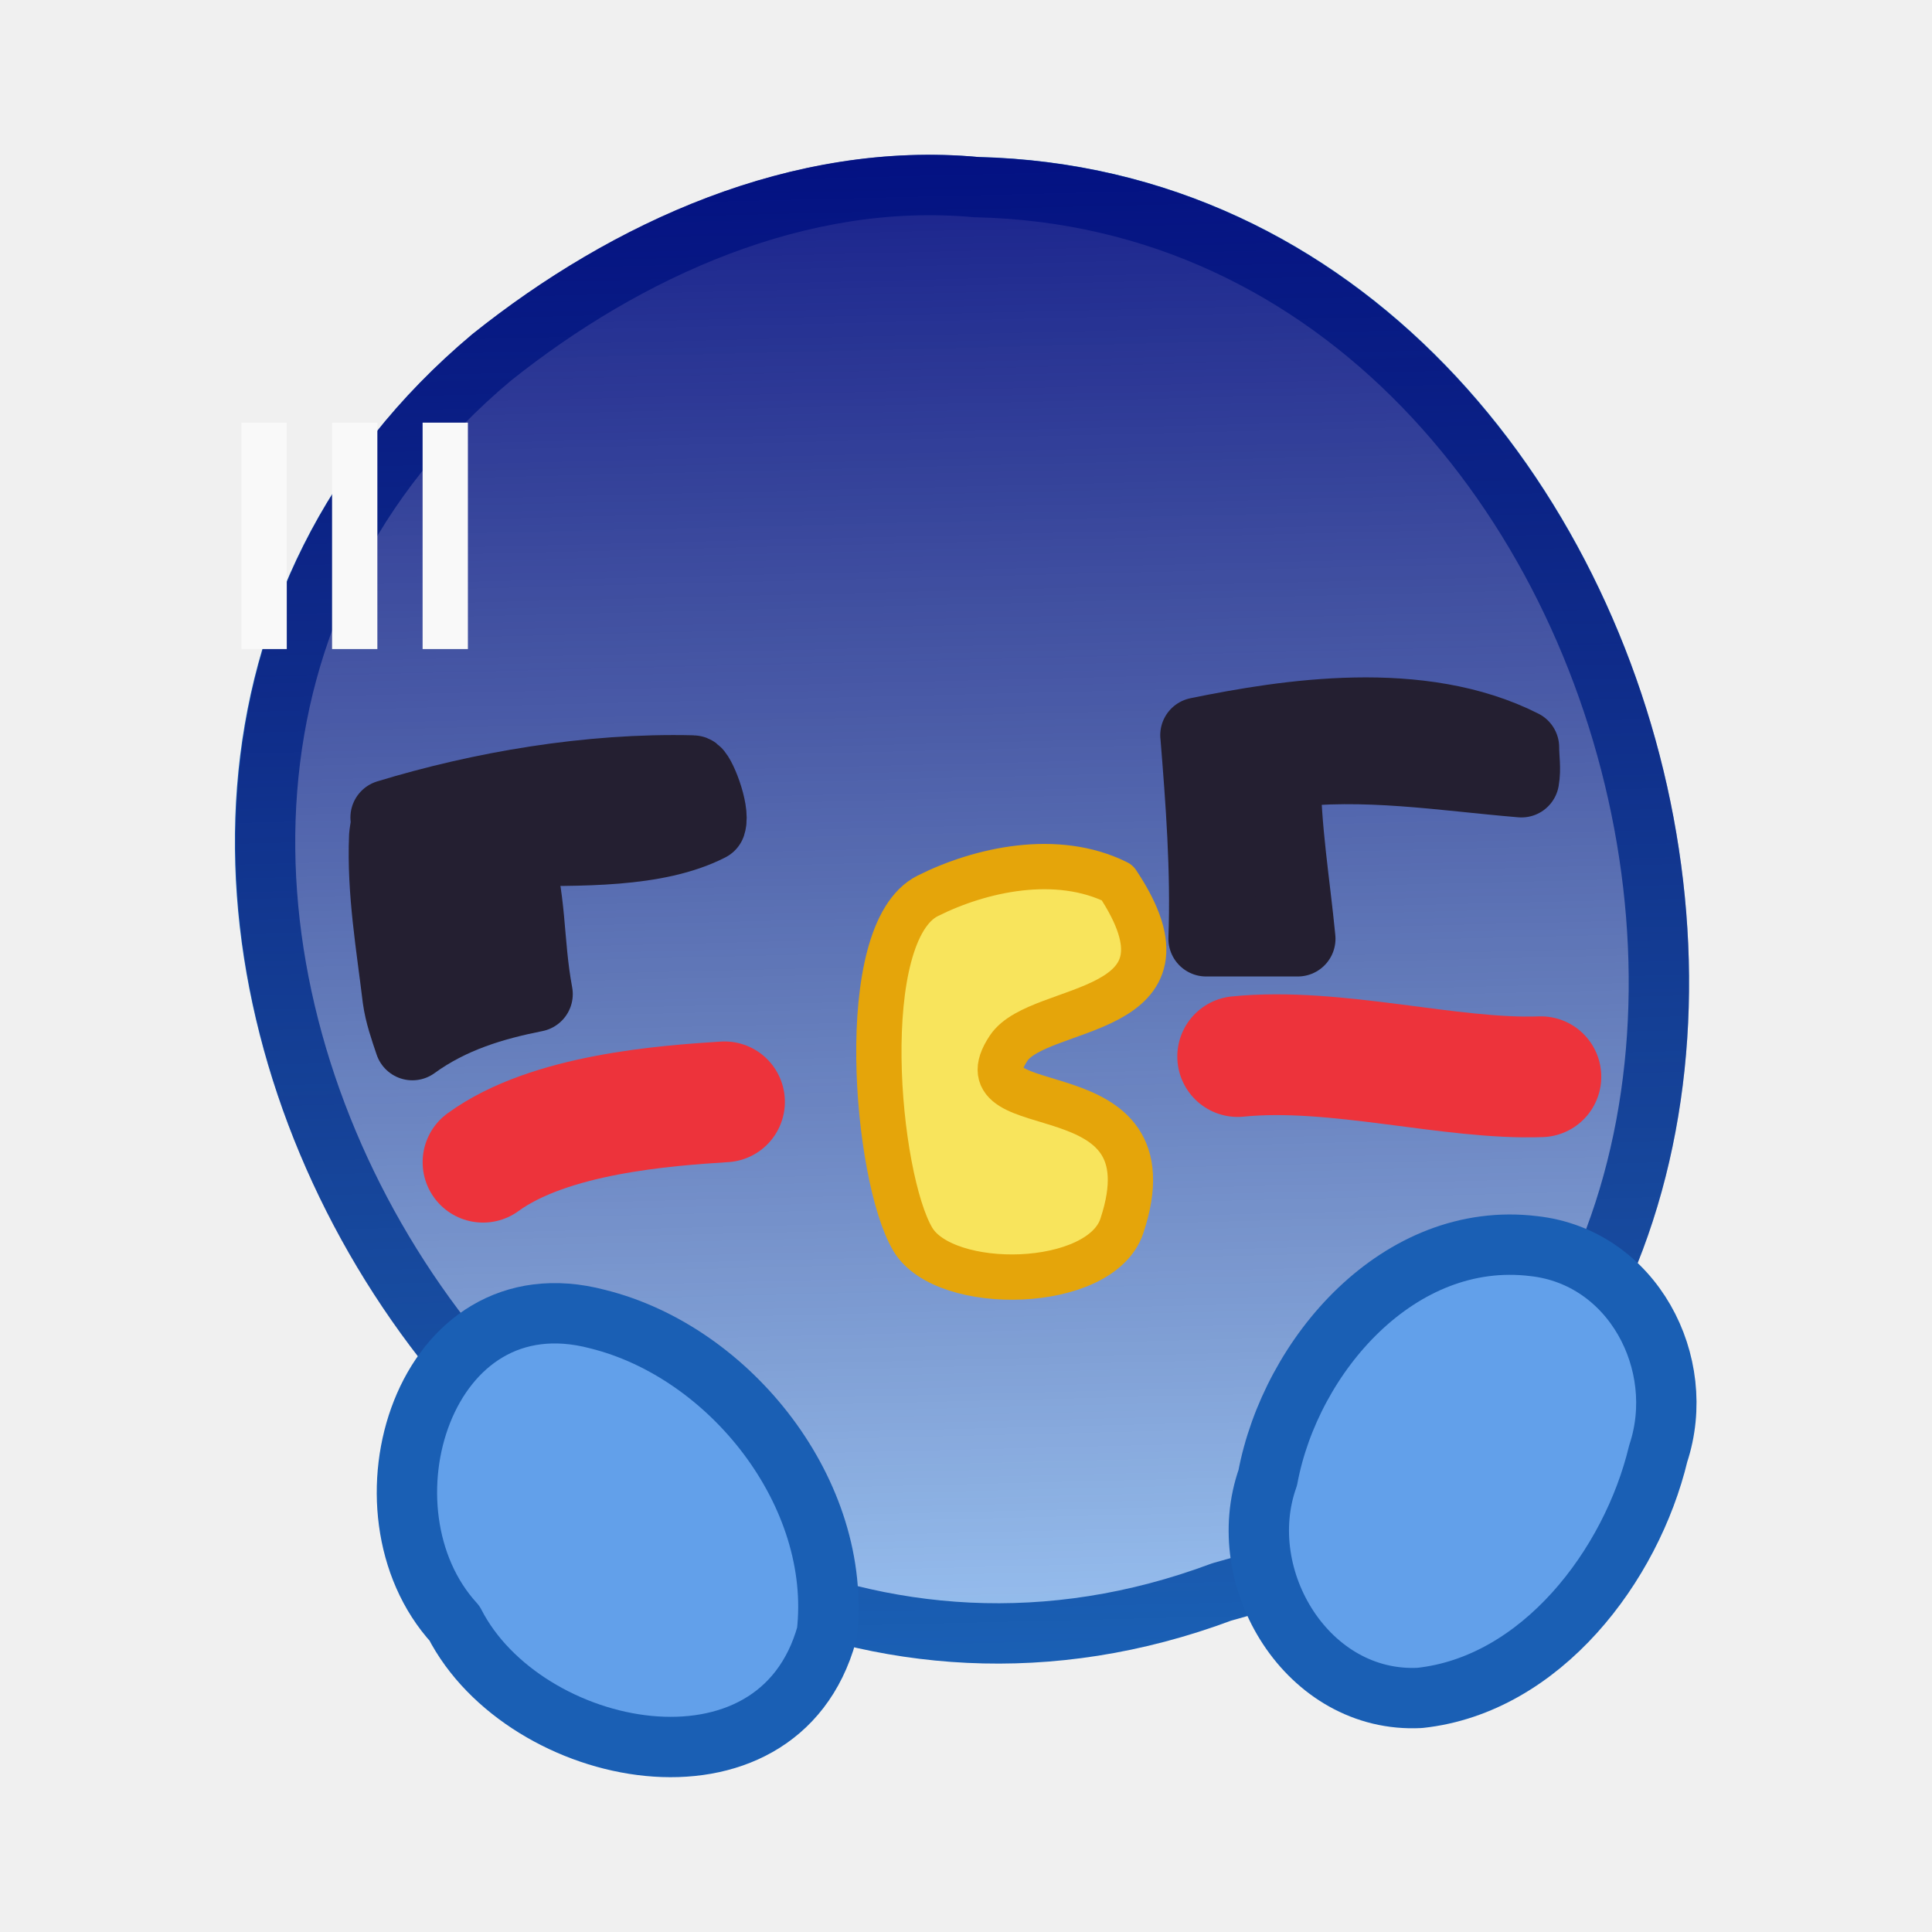
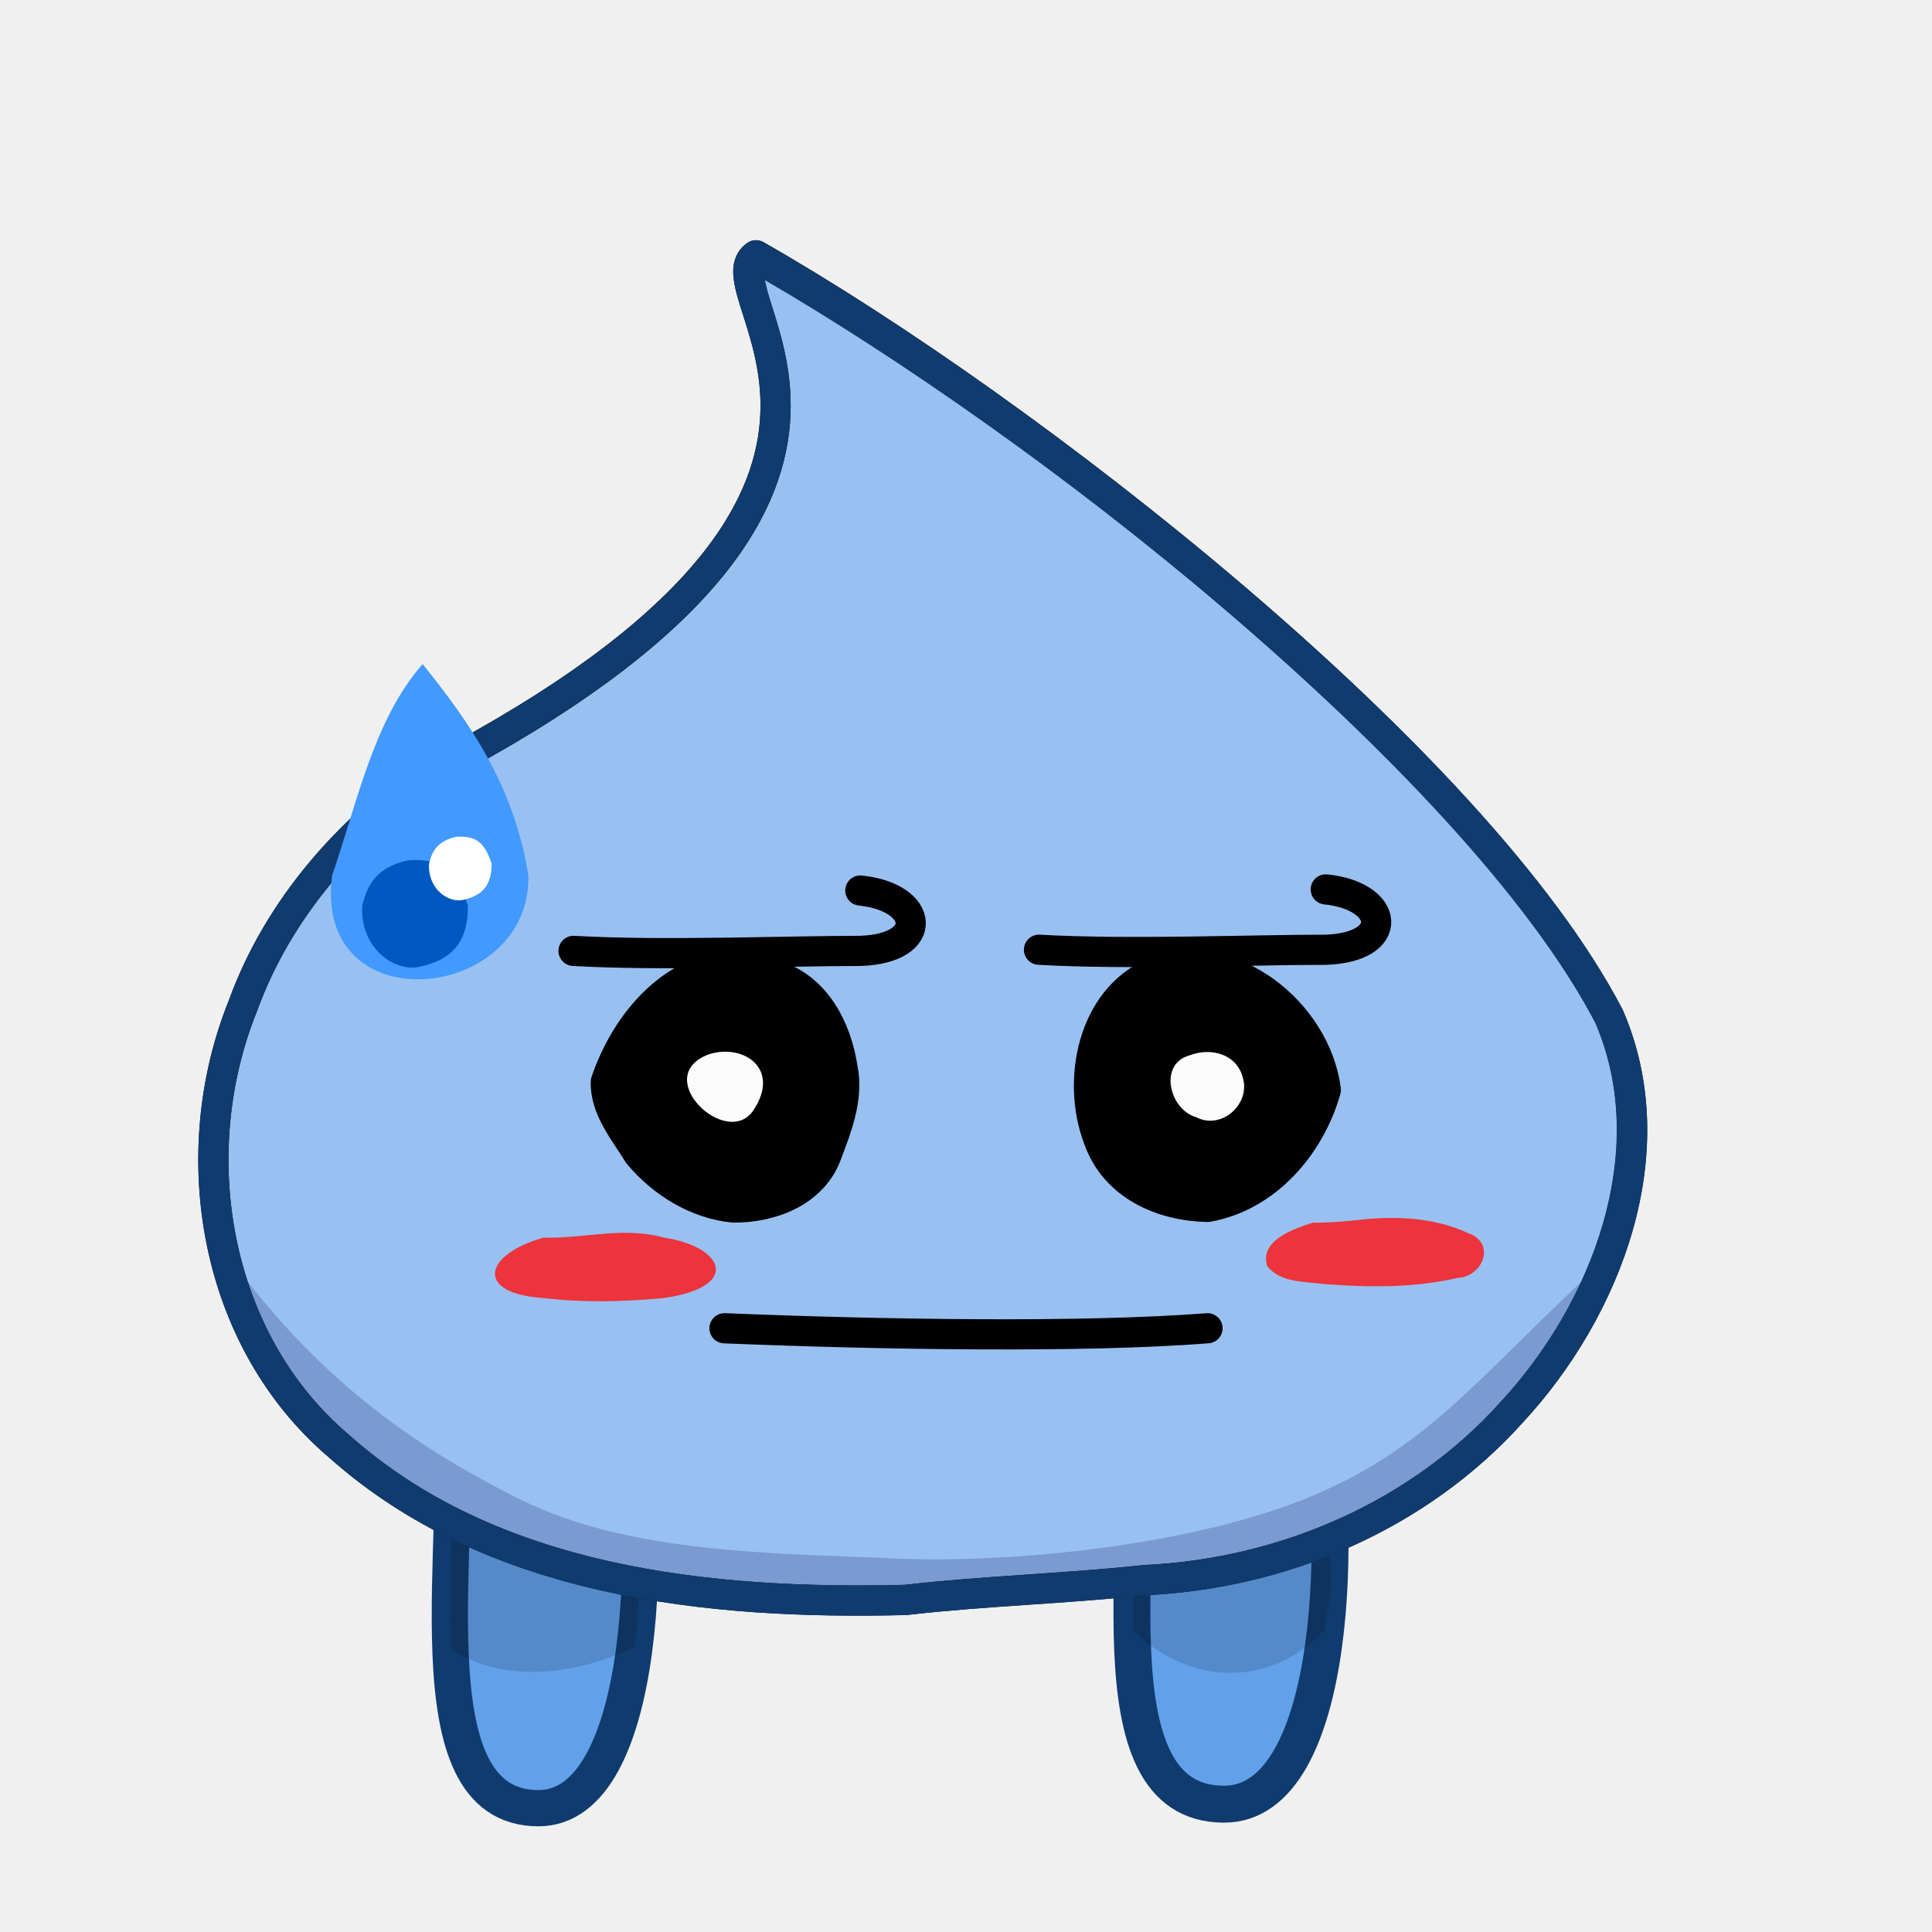
- <svg xmlns="http://www.w3.org/2000/svg" xmlns:xlink="http://www.w3.org/1999/xlink" width="128" height="128" viewBox="0 0 33.867 33.867" version="1.1" id="svg8">
-   <defs id="defs2">
-     <linearGradient xlink:href="#linearGradient873" id="linearGradient858" x1="17.157" y1="265.886" x2="17.798" y2="292.108" gradientUnits="userSpaceOnUse" />
-     <linearGradient id="linearGradient873">
-       <stop style="stop-color:#00047a;stop-opacity:0.847" offset="0" id="stop869" />
-       <stop style="stop-color:#100045;stop-opacity:0" offset="1" id="stop871" />
-     </linearGradient>
-   </defs>
+ <svg xmlns="http://www.w3.org/2000/svg" width="128" height="128" viewBox="0 0 33.867 33.867" version="1.1" id="svg8">
+   <defs id="defs2" />
  <g id="layer1" transform="translate(0,-263.1333)">
-     <path style="opacity:1;fill:#98c1f1;fill-opacity:1;fill-rule:nonzero;stroke:#1a5fb4;stroke-width:1.058;stroke-linecap:round;stroke-linejoin:round;stroke-miterlimit:4;stroke-dasharray:none;stroke-opacity:1;paint-order:normal" d="m 17.113,266.413 c 12.771,0.284 17.003,21.234 4.304,24.626 -12.108,4.528 -22.833,-13.224 -12.799,-21.64 2.367,-1.891 5.405,-3.271 8.495,-2.985 z" id="rect836" />
-     <path style="color:#000000;font-style:normal;font-variant:normal;font-weight:normal;font-stretch:normal;font-size:medium;line-height:normal;font-family:sans-serif;font-variant-ligatures:normal;font-variant-position:normal;font-variant-caps:normal;font-variant-numeric:normal;font-variant-alternates:normal;font-feature-settings:normal;text-indent:0;text-align:start;text-decoration:none;text-decoration-line:none;text-decoration-style:solid;text-decoration-color:#000000;letter-spacing:normal;word-spacing:normal;text-transform:none;writing-mode:lr-tb;direction:ltr;text-orientation:mixed;dominant-baseline:auto;baseline-shift:baseline;text-anchor:start;white-space:normal;shape-padding:0;clip-rule:nonzero;display:inline;overflow:visible;visibility:visible;opacity:1;isolation:auto;mix-blend-mode:normal;color-interpolation:sRGB;color-interpolation-filters:linearRGB;solid-color:#000000;solid-opacity:1;vector-effect:none;fill:url(#linearGradient858);fill-opacity:1;fill-rule:nonzero;stroke:none;stroke-width:1.058;stroke-linecap:round;stroke-linejoin:round;stroke-miterlimit:4;stroke-dasharray:none;stroke-dashoffset:0;stroke-opacity:1;paint-order:normal;color-rendering:auto;image-rendering:auto;shape-rendering:auto;text-rendering:auto;enable-background:accumulate" d="m 17.157,265.886 c -3.276,-0.301 -6.429,1.148 -8.869,3.098 -0.003,0.003 -0.007,0.005 -0.01,0.008 -5.228,4.386 -5.061,11.258 -2.02,16.352 3.039,5.09 9.021,8.545 15.33,6.193 3.292,-0.89 5.541,-2.948 6.785,-5.506 1.249,-2.568 1.514,-5.624 0.963,-8.568 -1.101,-5.877 -5.524,-11.407 -12.176,-11.576 z" id="rect836-3" />
-     <path style="fill:#f8e45c;fill-opacity:1;stroke:#e5a50a;stroke-width:0.794;stroke-linecap:round;stroke-linejoin:round;stroke-miterlimit:4;stroke-dasharray:none;stroke-opacity:1" d="m 19.584,278.605 c -1.058,-0.529 -2.399,-0.23 -3.321,0.232 -1.288,0.644 -0.909,4.943 -0.26,6.024 0.563,0.939 3.287,0.887 3.662,-0.236 0.949,-2.847 -2.919,-1.717 -1.984,-3.118 0.535,-0.803 3.492,-0.52 1.904,-2.901 z" id="path1003" />
-     <path style="fill:#62a0ea;fill-opacity:1;stroke:#1a5fb4;stroke-width:1.058;stroke-linecap:round;stroke-linejoin:round;stroke-miterlimit:4;stroke-dasharray:none;stroke-opacity:1" d="m 24.887,292.897 c -1.96,0.1 -3.291,-2.091 -2.664,-3.859 0.403,-2.152 2.306,-4.349 4.662,-4.061 1.732,0.19 2.709,2.05 2.183,3.636 -0.471,1.965 -2.052,4.055 -4.18,4.284 z" id="path1005" />
-     <path style="fill:#62a0ea;fill-opacity:1;stroke:#1a5fb4;stroke-width:1.058;stroke-linecap:round;stroke-linejoin:round;stroke-miterlimit:4;stroke-dasharray:none;stroke-opacity:1" d="m 14.494,291.767 c -0.861,3.106 -5.306,2.21 -6.527,-0.178 -1.806,-1.975 -0.546,-6.14 2.51,-5.332 2.333,0.578 4.299,3.07 4.017,5.511 z" id="path1005-9" />
-     <path style="fill:none;stroke:#ed333b;stroke-width:2.117;stroke-linecap:round;stroke-linejoin:round;stroke-opacity:1;stroke-miterlimit:4;stroke-dasharray:none" d="M 8.467,283.506 C 9.632,282.656 11.676,282.514 12.7,282.448" id="path1037" />
-     <path style="fill:none;stroke:#ed333b;stroke-width:2.117;stroke-linecap:round;stroke-linejoin:round;stroke-miterlimit:4;stroke-dasharray:none;stroke-opacity:1" d="m 21.696,281.654 c 1.72,-0.173 3.726,0.412 5.315,0.354" id="path1041" />
-     <path style="fill:#241f31;stroke:#241f31;stroke-width:1.323;stroke-linecap:round;stroke-linejoin:round;stroke-opacity:1;fill-opacity:1;stroke-miterlimit:4;stroke-dasharray:none" d="m 6.78,277.794 c -0.041,0.967 0.128,1.93 0.236,2.835 0.038,0.274 0.126,0.52 0.213,0.78 0.668,-0.485 1.411,-0.703 2.15,-0.85 -0.176,-0.944 -0.095,-1.699 -0.393,-2.557 1.174,0.002 2.518,0.038 3.428,-0.428 0.076,-0.229 -0.189,-0.89 -0.271,-0.89 -1.823,-0.045 -3.718,0.286 -5.339,0.78 0.022,0.112 -0.016,0.221 -0.024,0.331 z" id="path906" />
-     <path style="fill:#241f31;stroke:#241f31;stroke-width:1.323;stroke-linecap:round;stroke-linejoin:round;stroke-opacity:1;fill-opacity:1;stroke-miterlimit:4;stroke-dasharray:none" d="m 21.001,276.022 c 0.093,1.157 0.186,2.362 0.142,3.567 h 1.606 c -0.096,-0.989 -0.26,-1.946 -0.26,-2.953 1.448,-0.181 2.788,0.049 4.181,0.165 0.035,-0.2 0,-0.366 0,-0.567 -1.771,-0.897 -4.098,-0.534 -5.67,-0.213 z" id="path908" />
-     <path style="fill:none;fill-opacity:1;stroke:#f9f9f9;stroke-width:0.794;stroke-linecap:square;stroke-linejoin:miter;stroke-miterlimit:4;stroke-dasharray:none;stroke-opacity:1" d="m 4.63,270.939 v 3.175" id="path919" />
-     <path style="fill:none;fill-opacity:1;stroke:#f9f9f9;stroke-width:0.794;stroke-linecap:square;stroke-linejoin:miter;stroke-miterlimit:4;stroke-dasharray:none;stroke-opacity:1" d="m 6.218,270.939 v 3.175" id="path921" />
-     <path style="fill:none;fill-opacity:1;stroke:#f9f9f9;stroke-width:0.794;stroke-linecap:square;stroke-linejoin:miter;stroke-miterlimit:4;stroke-dasharray:none;stroke-opacity:1" d="m 7.805,270.939 v 3.175" id="path923" />
+     <path style="opacity:1;fill:#98c1f1;fill-opacity:1;fill-rule:nonzero;stroke:#1a5fb4;stroke-width:1.058;stroke-linecap:round;stroke-linejoin:round;stroke-miterlimit:4;stroke-dasharray:none;stroke-opacity:1;paint-order:normal" d="m -15.694,266.967 c 12.771,0.284 17.003,21.234 4.304,24.626 -12.108,4.528 -22.833,-13.224 -12.799,-21.64 2.367,-1.891 5.405,-3.271 8.495,-2.985 z" id="rect836" />
+     <path style="fill:#241f31;fill-opacity:1;stroke:none;stroke-width:1.058;stroke-linecap:round;stroke-linejoin:round;stroke-miterlimit:4;stroke-dasharray:none;stroke-opacity:1" d="m -23.999,274.804 c -1.996,1.004 -2.56,4.097 -0.886,5.642 1.02,0.891 2.517,0.963 3.776,0.648 0.645,-0.242 1.076,-0.832 1.48,-1.361 0.62,-0.857 0.731,-2.074 0.115,-2.966 -0.816,-1.26 -2.316,-2.05 -3.809,-2.083 -0.23,0.005 -0.46,0.041 -0.677,0.12 z" id="path970" />
+     <path style="fill:#241f31;fill-opacity:1;stroke:none;stroke-width:1.058;stroke-linecap:round;stroke-linejoin:round;stroke-miterlimit:4;stroke-dasharray:none;stroke-opacity:1" d="m -11.034,273.217 c -1.996,1.004 -2.56,4.097 -0.886,5.642 1.02,0.891 2.517,0.963 3.776,0.648 0.645,-0.242 1.076,-0.832 1.48,-1.361 0.467,-0.708 0.607,-1.783 0.115,-2.966 -0.766,-1.292 -1.847,-2.348 -3.809,-2.083 -0.23,0.005 -0.46,0.041 -0.677,0.12 z" id="path970-2" />
+     <path style="fill:#f8e45c;fill-opacity:1;stroke:#e5a50a;stroke-width:0.794;stroke-linecap:round;stroke-linejoin:round;stroke-miterlimit:4;stroke-dasharray:none;stroke-opacity:1" d="m -13.222,279.158 c -1.058,-0.529 -2.399,-0.23 -3.321,0.232 -1.288,0.644 -0.909,4.943 -0.26,6.024 0.563,0.939 3.287,0.887 3.662,-0.236 0.949,-2.847 -2.919,-1.717 -1.984,-3.118 0.535,-0.803 3.492,-0.52 1.904,-2.901 z" id="path1003" />
+     <path style="fill:#62a0ea;fill-opacity:1;stroke:#1a5fb4;stroke-width:1.058;stroke-linecap:round;stroke-linejoin:round;stroke-miterlimit:4;stroke-dasharray:none;stroke-opacity:1" d="m -7.919,293.45 c -1.96,0.1 -3.291,-2.091 -2.664,-3.859 0.403,-2.152 2.306,-4.349 4.662,-4.061 1.732,0.19 2.709,2.05 2.183,3.636 -0.471,1.965 -2.052,4.055 -4.18,4.284 z" id="path1005" />
+     <path style="fill:#62a0ea;fill-opacity:1;stroke:#1a5fb4;stroke-width:1.058;stroke-linecap:round;stroke-linejoin:round;stroke-miterlimit:4;stroke-dasharray:none;stroke-opacity:1" d="m -18.312,292.32 c -0.861,3.106 -5.306,2.21 -6.527,-0.178 -1.806,-1.975 -0.546,-6.14 2.51,-5.332 2.333,0.578 4.299,3.07 4.017,5.511 z" id="path1005-9" />
+     <path style="fill:none;stroke:#ed333b;stroke-width:2.117;stroke-linecap:round;stroke-linejoin:round;stroke-miterlimit:4;stroke-dasharray:none;stroke-opacity:1" d="m -24.34,284.06 c 1.165,-0.85 3.209,-0.993 4.233,-1.058" id="path1037" />
+     <path style="fill:none;stroke:#ed333b;stroke-width:2.117;stroke-linecap:round;stroke-linejoin:round;stroke-miterlimit:4;stroke-dasharray:none;stroke-opacity:1" d="m -11.111,282.208 c 1.72,-0.173 3.726,0.412 5.315,0.354" id="path1041" />
+     <path style="opacity:1;fill:#ffffff;fill-opacity:1;fill-rule:nonzero;stroke:#ffffff;stroke-width:0.529;stroke-linecap:round;stroke-linejoin:round;stroke-miterlimit:4;stroke-dasharray:none;stroke-opacity:1;paint-order:normal" d="m -21.374,277.177 c -5e-6,0.822 -0.799,1.814 -1.643,1.681 -0.771,-0.122 -1.443,-0.82 -1.488,-1.671 0,-0.926 0.601,-1.683 1.488,-1.683 0.887,0 1.643,0.747 1.643,1.674 z" id="path1099" />
+     <path style="opacity:1;fill:#ffffff;fill-opacity:1;fill-rule:nonzero;stroke:#ffffff;stroke-width:0.529;stroke-linecap:round;stroke-linejoin:round;stroke-miterlimit:4;stroke-dasharray:none;stroke-opacity:1;paint-order:normal" d="m -8.181,275.328 c -0.002,0.752 -0.712,1.611 -1.598,1.585 -1.009,-0.245 -1.484,-0.797 -1.531,-1.585 -0.061,-0.924 0.636,-1.705 1.523,-1.677 0.802,0.025 1.609,0.807 1.606,1.677 z" id="path1099-9" />
+     <path style="fill:#62a0ea;fill-opacity:1;stroke:#103b6f;stroke-width:0.635;stroke-linecap:round;stroke-linejoin:round;stroke-miterlimit:4;stroke-dasharray:none;stroke-opacity:1" d="m 7.894,287.528 c 0.269,2.547 -0.772,7.302 1.545,7.302 1.931,0 2.025,-4.953 1.545,-7.302" id="path827" />
+     <path style="fill:#62a0ea;fill-opacity:1;stroke:#103b6f;stroke-width:0.647;stroke-linecap:round;stroke-linejoin:round;stroke-miterlimit:4;stroke-dasharray:none;stroke-opacity:1" d="m 19.851,287.468 c 0.279,2.543 -0.803,7.292 1.606,7.292 2.007,0 2.105,-4.946 1.606,-7.292" id="path827-2-7" />
+     <path style="fill:#000000;fill-opacity:0.137;stroke:none;stroke-width:0.635;stroke-linecap:round;stroke-linejoin:round;stroke-miterlimit:4;stroke-dasharray:none;stroke-opacity:1" d="m 11.216,289.665 -3.297,0.185 c -0.022,0.731 -0.046,1.48 -0.023,2.17 0.778,0.584 2.094,0.54 3.225,-0.017 0.096,-0.749 0.123,-1.564 0.095,-2.339 z" id="path827-2" />
+     <path style="fill:#98c1f1;fill-opacity:1;stroke:#000000;stroke-width:0.529;stroke-linecap:round;stroke-linejoin:round;stroke-miterlimit:4;stroke-dasharray:none;stroke-opacity:1" d="m 15.875,291.179 c -3.448,0.086 -7.257,-0.304 -9.938,-2.7 -2.186,-1.859 -2.729,-5.114 -1.679,-7.714 0.619,-1.71 1.868,-3.122 3.359,-4.13 9.345,-4.877 4.689,-8.385 5.636,-9.027 4.745,2.704 12.607,8.832 14.954,13.343 1.026,2.37 -0.043,5.144 -1.711,6.942 -1.633,1.815 -4.012,2.829 -6.434,2.939 -1.393,0.15 -2.795,0.187 -4.187,0.347 z" id="path825" />
+     <path style="fill:#000000;stroke:#000000;stroke-width:0.529;stroke-linecap:round;stroke-linejoin:round;stroke-miterlimit:4;stroke-dasharray:none;stroke-opacity:1;fill-opacity:1" d="m 12.7,280.067 c -1.036,0.157 -1.762,1.089 -2.08,2.029 -0.014,0.478 0.333,0.881 0.571,1.269 0.412,0.496 1.017,0.873 1.664,0.935 0.647,0.008 1.376,-0.261 1.627,-0.908 0.183,-0.483 0.398,-1.016 0.287,-1.538 -0.102,-0.685 -0.471,-1.412 -1.181,-1.621 -0.285,-0.101 -0.587,-0.143 -0.887,-0.167 z" id="path978" />
+     <path style="fill:#000000;fill-opacity:1;stroke:#000000;stroke-width:0.529;stroke-linecap:round;stroke-linejoin:round;stroke-miterlimit:4;stroke-dasharray:none;stroke-opacity:1" d="m 21.171,284.289 c 1.028,-0.179 1.798,-1.078 2.07,-2.05 -0.171,-1.352 -1.667,-2.574 -3.031,-2.049 -1.065,0.462 -1.341,1.897 -0.956,2.903 0.284,0.814 1.101,1.183 1.918,1.196 z" id="path978-1" />
+     <path style="fill:none;stroke:#000000;stroke-width:0.529;stroke-linecap:round;stroke-linejoin:round;stroke-miterlimit:4;stroke-dasharray:none;stroke-opacity:1" d="m 12.7,286.417 c 2.751,0.113 6.288,0.17 8.467,0" id="path1024" />
+     <path style="fill:#000000;fill-opacity:0.137;stroke:none;stroke-width:0.647;stroke-linecap:round;stroke-linejoin:round;stroke-miterlimit:4;stroke-dasharray:none;stroke-opacity:1" d="m 23.32,290.409 -3.427,0.185 c -0.023,0.73 -0.048,0.436 -0.024,1.126 0.968,0.949 2.388,1.024 3.353,-0.017 0.1,-0.748 0.127,-0.52 0.099,-1.293 z" id="path827-2-0" />
+     <path style="fill:#0a0055;fill-opacity:0.204;stroke:none;stroke-width:2;stroke-linecap:round;stroke-linejoin:round;stroke-miterlimit:4;stroke-dasharray:none;stroke-opacity:0.502" d="m 14.791,82.729 c 1.107,5.006 3.641,9.659 7.648,13.066 C 32.573,104.853 46.969,106.325 60,106 c 5.26,-0.603 10.56,-0.743 15.824,-1.311 9.151,-0.416 18.145,-4.25 24.316,-11.109 2.677,-2.886 4.936,-6.439 6.363,-10.256 C 98.16,90.897 95.004,95.689 87.042,99.067 79.079,102.445 66.757,103.605 59.139,103.249 51.521,102.892 41.788,102.977 34.477,99.346 27.167,95.715 20.671,91.048 14.791,82.729 Z" transform="matrix(0.2645833,0,0,0.2645833,0,263.1333)" id="path825-2" />
+     <path style="fill:#ed333b;stroke:none;stroke-width:0.265px;stroke-linecap:butt;stroke-linejoin:miter;stroke-opacity:1;fill-opacity:1" d="m 9.525,284.829 c -1.06,0.302 -1.2,0.981 0,1.058 0.725,0.085 1.409,0.066 2.117,0 1.374,-0.204 1.033,-0.904 0,-1.058 -0.722,-0.201 -1.383,0.018 -2.117,0 z" id="path1114" />
+     <path style="fill:#ed333b;fill-opacity:1;stroke:none;stroke-width:0.265px;stroke-linecap:butt;stroke-linejoin:miter;stroke-opacity:1" d="m 23.019,284.565 c -0.337,0.105 -0.948,0.314 -0.805,0.763 0.236,0.298 0.664,0.268 1.007,0.315 0.773,0.059 1.563,0.068 2.322,-0.107 0.451,-0.019 0.691,-0.61 0.193,-0.787 -0.62,-0.286 -1.324,-0.307 -1.992,-0.222 -0.241,0.022 -0.483,0.043 -0.724,0.038 z" id="path1114-6" />
+     <path style="fill:#fcfcfc;fill-opacity:1;stroke:none;stroke-width:0.188px;stroke-linecap:butt;stroke-linejoin:miter;stroke-opacity:1" d="m 12.408,281.621 c -1.006,0.401 0.339,1.665 0.799,0.975 0.493,-0.74 -0.193,-1.184 -0.799,-0.975 z" id="path1191" />
+     <path style="fill:#fcfcfc;fill-opacity:1;stroke:none;stroke-width:0.185px;stroke-linecap:butt;stroke-linejoin:miter;stroke-opacity:1" d="m 20.855,281.632 c -0.552,0.149 -0.358,0.951 0.111,1.084 0.434,0.229 0.943,-0.209 0.826,-0.669 -0.097,-0.433 -0.558,-0.561 -0.936,-0.415 z" id="path1191-2" />
+     <path style="color:#000000;font-style:normal;font-variant:normal;font-weight:normal;font-stretch:normal;font-size:medium;line-height:normal;font-family:sans-serif;font-variant-ligatures:normal;font-variant-position:normal;font-variant-caps:normal;font-variant-numeric:normal;font-variant-alternates:normal;font-feature-settings:normal;text-indent:0;text-align:start;text-decoration:none;text-decoration-line:none;text-decoration-style:solid;text-decoration-color:#000000;letter-spacing:normal;word-spacing:normal;text-transform:none;writing-mode:lr-tb;direction:ltr;text-orientation:mixed;dominant-baseline:auto;baseline-shift:baseline;text-anchor:start;white-space:normal;shape-padding:0;clip-rule:nonzero;display:inline;overflow:visible;visibility:visible;opacity:1;isolation:auto;mix-blend-mode:normal;color-interpolation:sRGB;color-interpolation-filters:linearRGB;solid-color:#000000;solid-opacity:1;vector-effect:none;fill:#103b6f;fill-opacity:1;fill-rule:nonzero;stroke:none;stroke-width:0.529;stroke-linecap:round;stroke-linejoin:round;stroke-miterlimit:4;stroke-dasharray:none;stroke-dashoffset:0;stroke-opacity:1;color-rendering:auto;image-rendering:auto;shape-rendering:auto;text-rendering:auto;enable-background:accumulate" d="m 13.258,267.344 a 0.265,0.265 0 0 0 -0.154,0.045 c -0.103,0.07 -0.182,0.179 -0.219,0.291 -0.037,0.112 -0.037,0.223 -0.025,0.33 0.024,0.213 0.095,0.427 0.174,0.674 0.157,0.494 0.344,1.103 0.287,1.83 -0.114,1.454 -1.193,3.468 -5.826,5.887 a 0.265,0.265 0 0 0 -0.025,0.016 c -1.528,1.033 -2.817,2.484 -3.459,4.256 -1.087,2.699 -0.528,6.066 1.756,8.008 2.763,2.466 6.645,2.85 10.115,2.764 a 0.265,0.265 0 0 0 0.023,-0.002 c 1.371,-0.157 2.768,-0.194 4.17,-0.344 0.001,-7e-5 0.003,-0.002 0.004,-0.002 2.485,-0.114 4.927,-1.152 6.611,-3.023 1.722,-1.856 2.842,-4.726 1.76,-7.227 a 0.265,0.265 0 0 0 -0.008,-0.018 c -1.207,-2.319 -3.775,-4.981 -6.641,-7.426 -2.865,-2.445 -6.025,-4.66 -8.418,-6.023 a 0.265,0.265 0 0 0 -0.125,-0.035 z m 0.152,0.701 c 2.323,1.351 5.306,3.421 8.047,5.76 2.834,2.419 5.365,5.068 6.508,7.258 0.965,2.238 -0.051,4.912 -1.664,6.65 a 0.265,0.265 0 0 0 -0.002,0.004 c -1.58,1.756 -3.893,2.744 -6.248,2.852 a 0.265,0.265 0 0 0 -0.018,0.002 c -1.371,0.148 -2.765,0.185 -4.164,0.344 -3.423,0.085 -7.157,-0.31 -9.756,-2.633 a 0.265,0.265 0 0 0 -0.006,-0.004 c -2.087,-1.774 -2.615,-4.915 -1.605,-7.414 a 0.265,0.265 0 0 0 0.004,-0.008 c 0.596,-1.647 1.807,-3.02 3.26,-4.002 4.685,-2.452 5.951,-4.623 6.082,-6.299 0.066,-0.84 -0.151,-1.534 -0.309,-2.031 -0.066,-0.208 -0.105,-0.356 -0.129,-0.479 z" id="path825-0" />
+     <path style="fill:none;stroke:#000000;stroke-width:0.529;stroke-linecap:round;stroke-linejoin:round;stroke-miterlimit:4;stroke-dasharray:none;stroke-opacity:1" d="m 10.054,279.802 c 1.569,0.089 3.704,0 5.027,0 1.23,-0.042 1.125,-0.942 0,-1.058" id="path842" />
+     <path style="fill:none;stroke:#000000;stroke-width:0.529;stroke-linecap:round;stroke-linejoin:round;stroke-miterlimit:4;stroke-dasharray:none;stroke-opacity:1" d="m 18.213,279.782 c 1.569,0.089 3.704,0 5.027,0 1.23,-0.042 1.125,-0.942 0,-1.058" id="path842-3" />
+     <path style="fill:#4299ff;stroke:none;stroke-width:0.529;stroke-linecap:butt;stroke-linejoin:round;stroke-opacity:1;stroke-miterlimit:4;stroke-dasharray:none;fill-opacity:1" d="m 7.408,274.775 c -0.87,0.988 -1.166,2.507 -1.587,3.704 -0.338,2.622 3.496,2.227 3.44,0 -0.25,-1.585 -1.046,-2.702 -1.852,-3.704 z" id="path863" />
+     <path style="fill:#0058c0;stroke:none;stroke-width:0.265px;stroke-linecap:butt;stroke-linejoin:miter;stroke-opacity:1;fill-opacity:1" d="m 7.144,278.215 c -0.543,0.126 -0.706,0.424 -0.794,0.794 -0.045,0.751 0.589,1.203 1.058,1.058 0.601,-0.139 0.799,-0.525 0.794,-1.058 C 7.988,278.344 7.706,278.174 7.144,278.215 Z" id="path867" />
+     <path style="fill:#ffffff;fill-opacity:1;stroke:none;stroke-width:0.157px;stroke-linecap:butt;stroke-linejoin:miter;stroke-opacity:1" d="m 7.991,277.803 c -0.322,0.075 -0.418,0.251 -0.47,0.47 -0.027,0.445 0.349,0.712 0.627,0.627 0.356,-0.082 0.473,-0.311 0.47,-0.627 -0.127,-0.393 -0.294,-0.494 -0.627,-0.47 z" id="path867-6" />
  </g>
</svg>
